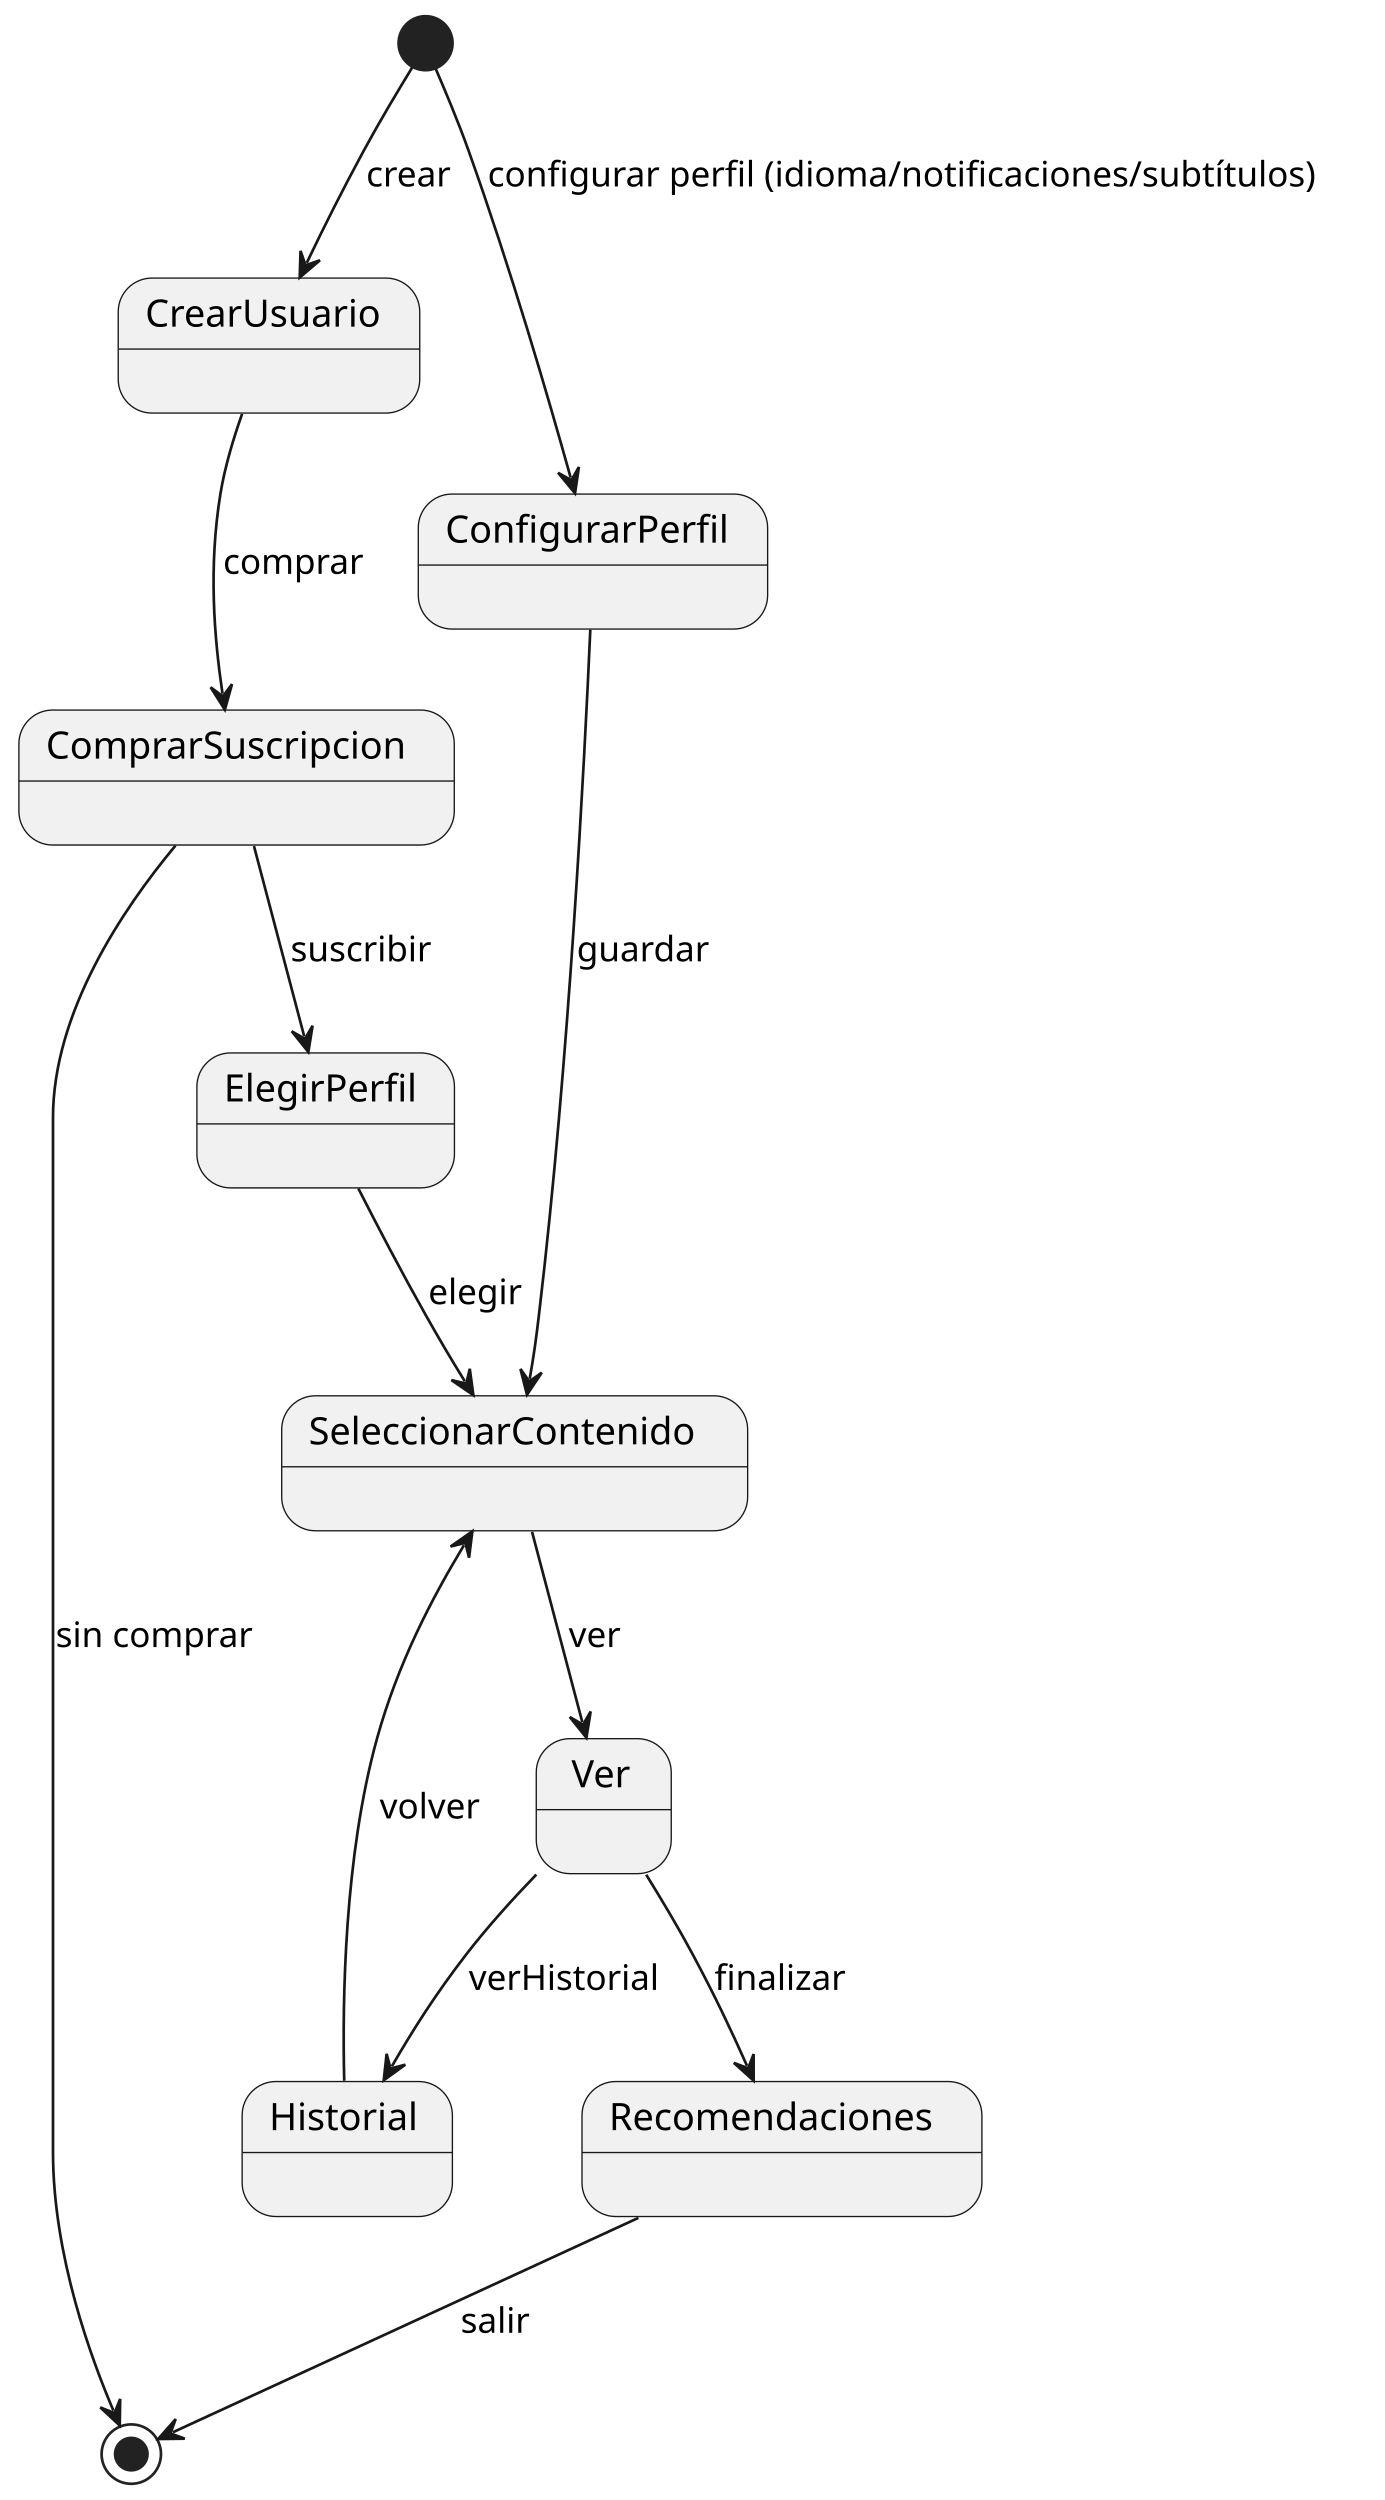
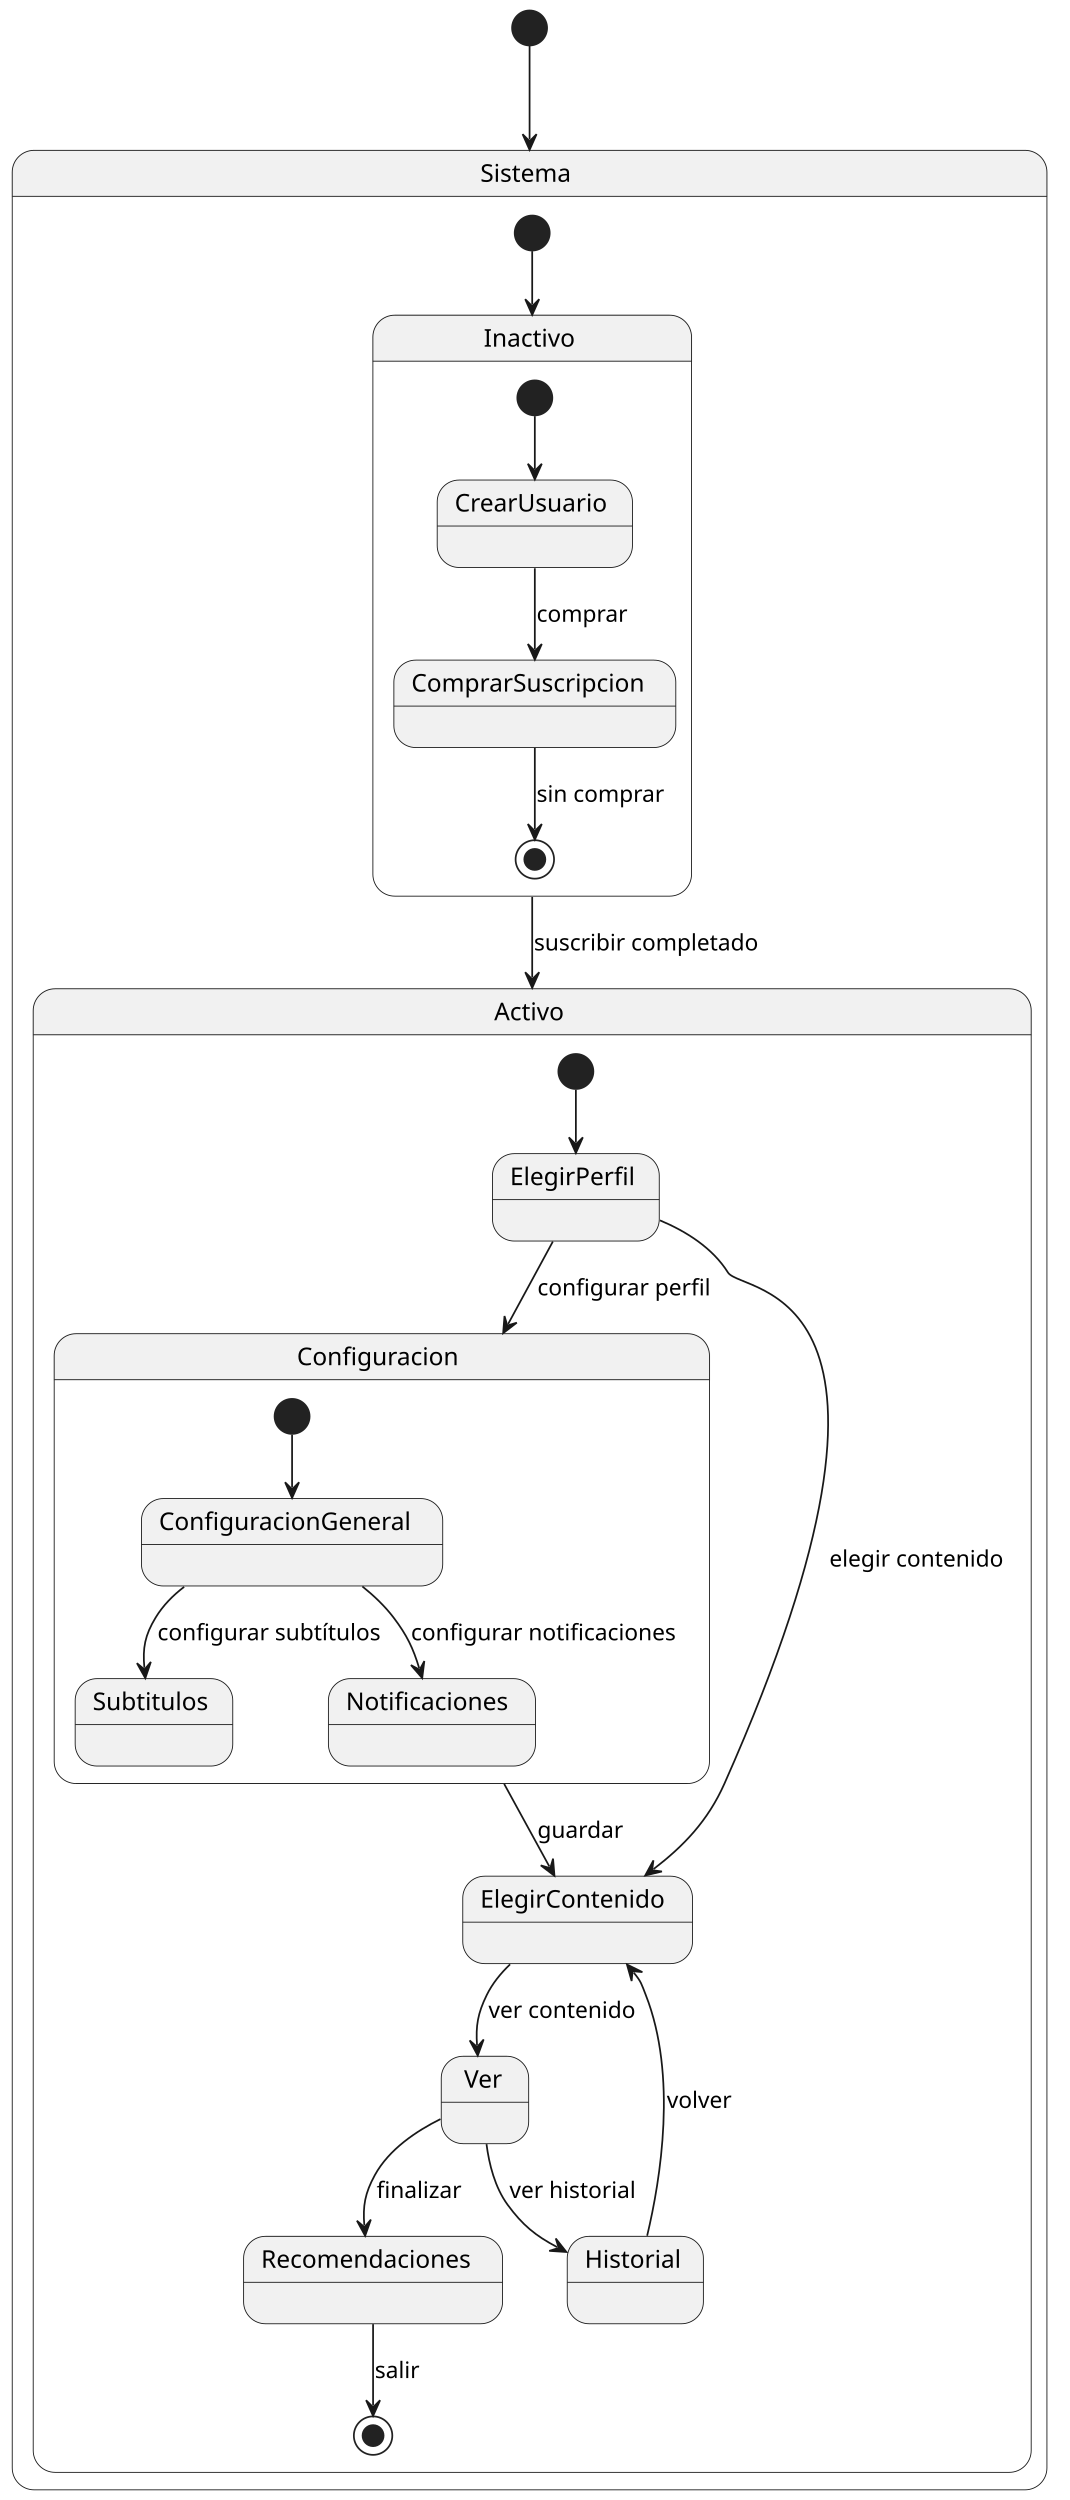
- <svg xmlns="http://www.w3.org/2000/svg" contentStyleType="text/css" height="926px" preserveAspectRatio="none" style="width:513px;height:926px;background:#FFFFFF;" version="1.1" viewBox="0 0 513 926" width="513px" zoomAndPan="magnify">
+ <svg xmlns="http://www.w3.org/2000/svg" contentStyleType="text/css" height="1430px" preserveAspectRatio="none" style="width:612px;height:1430px;background:#FFFFFF;" version="1.1" viewBox="0 0 612 1430" width="612px" zoomAndPan="magnify">
  <defs />
  <g>
-     <ellipse cx="157.63" cy="16" fill="#222222" rx="10" ry="10" style="stroke:#222222;stroke-width:1.0;" />
-     <g id="CrearUsuario">
-       <rect fill="#F1F1F1" height="50" rx="12.5" ry="12.5" style="stroke:#181818;stroke-width:0.5;" width="111.684" x="43.79" y="103" />
-       <line style="stroke:#181818;stroke-width:0.5;" x1="43.79" x2="155.474" y1="129.297" y2="129.297" />
-       <text fill="#000000" font-family="sans-serif" font-size="14" lengthAdjust="spacing" textLength="91.684" x="53.79" y="120.995">CrearUsuario</text>
+     <ellipse cx="302.92" cy="16" fill="#222222" rx="10" ry="10" style="stroke:#222222;stroke-width:1.0;" />
+     <path d="M19.5,86 L586.341,86 A12.5,12.5 0 0 1 598.841,98.5 L598.841,112.297 L7,112.297 L7,98.5 A12.5,12.5 0 0 1 19.5,86 " fill="#F1F1F1" style="stroke:#F1F1F1;stroke-width:1.0;" />
+     <rect fill="none" height="1338.184" rx="12.5" ry="12.5" style="stroke:#181818;stroke-width:0.5;" width="591.841" x="7" y="86" />
+     <line style="stroke:#181818;stroke-width:0.5;" x1="7" x2="598.841" y1="112.297" y2="112.297" />
+     <text fill="#000000" font-family="sans-serif" font-size="14" lengthAdjust="spacing" textLength="56.39" x="274.726" y="103.995">Sistema</text>
+     <ellipse cx="304.42" cy="133.297" fill="#222222" rx="10" ry="10" style="stroke:#222222;stroke-width:1.0;" />
+     <path d="M225.79,180.297 L383.055,180.297 A12.5,12.5 0 0 1 395.555,192.797 L395.555,206.594 L213.29,206.594 L213.29,192.797 A12.5,12.5 0 0 1 225.79,180.297 " fill="#F1F1F1" style="stroke:#F1F1F1;stroke-width:1.0;" />
+     <rect fill="none" height="332.297" rx="12.5" ry="12.5" style="stroke:#181818;stroke-width:0.5;" width="182.265" x="213.29" y="180.297" />
+     <line style="stroke:#181818;stroke-width:0.5;" x1="213.29" x2="395.555" y1="206.594" y2="206.594" />
+     <text fill="#000000" font-family="sans-serif" font-size="14" lengthAdjust="spacing" textLength="55.508" x="276.668" y="198.292">Inactivo</text>
+     <ellipse cx="305.92" cy="227.594" fill="#222222" rx="10" ry="10" style="stroke:#222222;stroke-width:1.0;" />
+     <g id="Sistema.Inactivo.CrearUsuario">
+       <rect fill="#F1F1F1" height="50" rx="12.5" ry="12.5" style="stroke:#181818;stroke-width:0.5;" width="111.684" x="250.08" y="274.594" />
+       <line style="stroke:#181818;stroke-width:0.5;" x1="250.08" x2="361.764" y1="300.891" y2="300.891" />
+       <text fill="#000000" font-family="sans-serif" font-size="14" lengthAdjust="spacing" textLength="91.684" x="260.08" y="292.589">CrearUsuario</text>
    </g>
-     <g id="ComprarSuscripcion">
-       <rect fill="#F1F1F1" height="50" rx="12.5" ry="12.5" style="stroke:#181818;stroke-width:0.5;" width="161.265" x="7" y="263" />
-       <line style="stroke:#181818;stroke-width:0.5;" x1="7" x2="168.265" y1="289.297" y2="289.297" />
-       <text fill="#000000" font-family="sans-serif" font-size="14" lengthAdjust="spacing" textLength="141.265" x="17" y="280.995">ComprarSuscripcion</text>
+     <g id="Sistema.Inactivo.ComprarSuscripcion">
+       <rect fill="#F1F1F1" height="50" rx="12.5" ry="12.5" style="stroke:#181818;stroke-width:0.5;" width="161.265" x="225.29" y="377.594" />
+       <line style="stroke:#181818;stroke-width:0.5;" x1="225.29" x2="386.555" y1="403.891" y2="403.891" />
+       <text fill="#000000" font-family="sans-serif" font-size="14" lengthAdjust="spacing" textLength="141.265" x="235.29" y="395.589">ComprarSuscripcion</text>
    </g>
-     <g id="ElegirPerfil">
-       <rect fill="#F1F1F1" height="50" rx="12.5" ry="12.5" style="stroke:#181818;stroke-width:0.5;" width="95.4" x="72.93" y="390" />
-       <line style="stroke:#181818;stroke-width:0.5;" x1="72.93" x2="168.33" y1="416.297" y2="416.297" />
-       <text fill="#000000" font-family="sans-serif" font-size="14" lengthAdjust="spacing" textLength="75.4" x="82.93" y="407.995">ElegirPerfil</text>
-     </g>
-     <g id="SeleccionarContenido">
-       <rect fill="#F1F1F1" height="50" rx="12.5" ry="12.5" style="stroke:#181818;stroke-width:0.5;" width="172.592" x="104.34" y="517" />
-       <line style="stroke:#181818;stroke-width:0.5;" x1="104.34" x2="276.932" y1="543.297" y2="543.297" />
-       <text fill="#000000" font-family="sans-serif" font-size="14" lengthAdjust="spacing" textLength="152.592" x="114.34" y="534.995">SeleccionarContenido</text>
-     </g>
-     <g id="Ver">
-       <rect fill="#F1F1F1" height="50" rx="12.5" ry="12.5" style="stroke:#181818;stroke-width:0.5;" width="50" x="198.63" y="644" />
-       <line style="stroke:#181818;stroke-width:0.5;" x1="198.63" x2="248.63" y1="670.297" y2="670.297" />
-       <text fill="#000000" font-family="sans-serif" font-size="14" lengthAdjust="spacing" textLength="23.946" x="211.657" y="661.995">Ver</text>
-     </g>
-     <g id="Recomendaciones">
-       <rect fill="#F1F1F1" height="50" rx="12.5" ry="12.5" style="stroke:#181818;stroke-width:0.5;" width="148.126" x="215.57" y="771" />
-       <line style="stroke:#181818;stroke-width:0.5;" x1="215.57" x2="363.696" y1="797.297" y2="797.297" />
-       <text fill="#000000" font-family="sans-serif" font-size="14" lengthAdjust="spacing" textLength="128.126" x="225.57" y="788.995">Recomendaciones</text>
-     </g>
-     <g id="Historial">
-       <rect fill="#F1F1F1" height="50" rx="12.5" ry="12.5" style="stroke:#181818;stroke-width:0.5;" width="77.88" x="89.69" y="771" />
-       <line style="stroke:#181818;stroke-width:0.5;" x1="89.69" x2="167.57" y1="797.297" y2="797.297" />
-       <text fill="#000000" font-family="sans-serif" font-size="14" lengthAdjust="spacing" textLength="57.88" x="99.69" y="788.995">Historial</text>
-     </g>
-     <ellipse cx="48.63" cy="909" fill="none" rx="11" ry="11" style="stroke:#222222;stroke-width:1.0;" />
-     <ellipse cx="48.63" cy="909" fill="#222222" rx="6" ry="6" style="stroke:#222222;stroke-width:1.0;" />
-     <g id="ConfigurarPerfil">
-       <rect fill="#F1F1F1" height="50" rx="12.5" ry="12.5" style="stroke:#181818;stroke-width:0.5;" width="129.402" x="154.93" y="183" />
-       <line style="stroke:#181818;stroke-width:0.5;" x1="154.93" x2="284.332" y1="209.297" y2="209.297" />
-       <text fill="#000000" font-family="sans-serif" font-size="14" lengthAdjust="spacing" textLength="109.402" x="164.93" y="200.995">ConfigurarPerfil</text>
-     </g>
-     <g id="link_*start*_CrearUsuario">
-       <path d="M152.7,24.97 C147.91,32.78 140.54,45.07 134.63,56 C126.34,71.36 120.257,83.541 113.617,97.371 " fill="none" id="*start*-to-CrearUsuario" style="stroke:#181818;stroke-width:1.0;" />
-       <polygon fill="#181818" points="111.02,102.78,118.521,96.398,113.184,98.273,111.309,92.935,111.02,102.78" style="stroke:#181818;stroke-width:1.0;" />
-       <text fill="#000000" font-family="sans-serif" font-size="13" lengthAdjust="spacing" textLength="33.801" x="135.63" y="69.067">crear</text>
+     <ellipse cx="305.92" cy="491.594" fill="none" rx="11" ry="11" style="stroke:#222222;stroke-width:1.0;" />
+     <ellipse cx="305.92" cy="491.594" fill="#222222" rx="6" ry="6" style="stroke:#222222;stroke-width:1.0;" />
+     <g id="link_*start*Inactivo_CrearUsuario">
+       <path d="M305.92,238.034 C305.92,247.294 305.92,255.784 305.92,268.274 " fill="none" id="*start*Inactivo-to-CrearUsuario" style="stroke:#181818;stroke-width:1.0;" />
+       <polygon fill="#181818" points="305.92,274.274,309.92,265.274,305.92,269.274,301.92,265.274,305.92,274.274" style="stroke:#181818;stroke-width:1.0;" />
    </g>
    <g id="link_CrearUsuario_ComprarSuscripcion">
-       <path d="M89.68,153.31 C86.43,162.46 83.25,173.05 81.63,183 C77.23,210.14 79.296,235.774 82.416,256.954 " fill="none" id="CrearUsuario-to-ComprarSuscripcion" style="stroke:#181818;stroke-width:1.0;" />
-       <polygon fill="#181818" points="83.29,262.89,85.936,253.403,82.561,257.943,78.021,254.569,83.29,262.89" style="stroke:#181818;stroke-width:1.0;" />
-       <text fill="#000000" font-family="sans-serif" font-size="13" lengthAdjust="spacing" textLength="54.672" x="82.63" y="212.567">comprar</text>
+       <path d="M305.92,325.044 C305.92,340.924 305.92,355.534 305.92,371.374 " fill="none" id="CrearUsuario-to-ComprarSuscripcion" style="stroke:#181818;stroke-width:1.0;" />
+       <polygon fill="#181818" points="305.92,377.374,309.92,368.374,305.92,372.374,301.92,368.374,305.92,377.374" style="stroke:#181818;stroke-width:1.0;" />
+       <text fill="#000000" font-family="sans-serif" font-size="13" lengthAdjust="spacing" textLength="54.672" x="306.92" y="355.661">comprar</text>
    </g>
-     <g id="link_ComprarSuscripcion_ElegirPerfil">
-       <path d="M94.07,313.4 C99.89,335.42 106.868,361.859 112.678,383.859 " fill="none" id="ComprarSuscripcion-to-ElegirPerfil" style="stroke:#181818;stroke-width:1.0;" />
-       <polygon fill="#181818" points="114.21,389.66,115.779,379.937,112.933,384.826,108.045,381.98,114.21,389.66" style="stroke:#181818;stroke-width:1.0;" />
-       <text fill="#000000" font-family="sans-serif" font-size="13" lengthAdjust="spacing" textLength="55.098" x="107.63" y="356.067">suscribir</text>
+     <g id="link_ComprarSuscripcion_*end*Inactivo">
+       <path d="M305.92,427.824 C305.92,445.124 305.92,461.514 305.92,474.344 " fill="none" id="ComprarSuscripcion-to-*end*Inactivo" style="stroke:#181818;stroke-width:1.0;" />
+       <polygon fill="#181818" points="305.92,480.344,309.92,471.344,305.92,475.344,301.92,471.344,305.92,480.344" style="stroke:#181818;stroke-width:1.0;" />
+       <text fill="#000000" font-family="sans-serif" font-size="13" lengthAdjust="spacing" textLength="77.429" x="306.92" y="458.661">sin comprar</text>
    </g>
-     <g id="link_ElegirPerfil_SeleccionarContenido">
-       <path d="M132.73,440.21 C139.77,454.04 148.95,471.63 157.63,487 C163.2,496.85 166.477,502.415 172.177,511.645 " fill="none" id="ElegirPerfil-to-SeleccionarContenido" style="stroke:#181818;stroke-width:1.0;" />
-       <polygon fill="#181818" points="175.33,516.75,174.004,506.991,172.703,512.496,167.198,511.194,175.33,516.75" style="stroke:#181818;stroke-width:1.0;" />
-       <text fill="#000000" font-family="sans-serif" font-size="13" lengthAdjust="spacing" textLength="36.816" x="158.63" y="483.067">elegir</text>
+     <path d="M31.5,565.587 L577.341,565.587 A12.5,12.5 0 0 1 589.841,578.087 L589.841,591.884 L19,591.884 L19,578.087 A12.5,12.5 0 0 1 31.5,565.587 " fill="#F1F1F1" style="stroke:#F1F1F1;stroke-width:1.0;" />
+     <rect fill="none" height="848.597" rx="12.5" ry="12.5" style="stroke:#181818;stroke-width:0.5;" width="570.841" x="19" y="565.587" />
+     <line style="stroke:#181818;stroke-width:0.5;" x1="19" x2="589.841" y1="591.884" y2="591.884" />
+     <text fill="#000000" font-family="sans-serif" font-size="14" lengthAdjust="spacing" textLength="43.504" x="282.668" y="583.582">Activo</text>
+     <ellipse cx="329.4" cy="612.884" fill="#222222" rx="10" ry="10" style="stroke:#222222;stroke-width:1.0;" />
+     <g id="Sistema.Activo.ElegirPerfil">
+       <rect fill="#F1F1F1" height="50" rx="12.5" ry="12.5" style="stroke:#181818;stroke-width:0.5;" width="95.4" x="281.7" y="659.884" />
+       <line style="stroke:#181818;stroke-width:0.5;" x1="281.7" x2="377.1" y1="686.181" y2="686.181" />
+       <text fill="#000000" font-family="sans-serif" font-size="14" lengthAdjust="spacing" textLength="75.4" x="291.7" y="677.879">ElegirPerfil</text>
    </g>
-     <g id="link_SeleccionarContenido_Ver">
-       <path d="M197.07,567.4 C202.89,589.42 209.868,615.859 215.678,637.859 " fill="none" id="SeleccionarContenido-to-Ver" style="stroke:#181818;stroke-width:1.0;" />
-       <polygon fill="#181818" points="217.21,643.66,218.779,633.937,215.933,638.826,211.045,635.98,217.21,643.66" style="stroke:#181818;stroke-width:1.0;" />
-       <text fill="#000000" font-family="sans-serif" font-size="13" lengthAdjust="spacing" textLength="21.036" x="210.63" y="610.067">ver</text>
+     <path d="M43.5,762.884 L393.305,762.884 A12.5,12.5 0 0 1 405.805,775.384 L405.805,789.181 L31,789.181 L31,775.384 A12.5,12.5 0 0 1 43.5,762.884 " fill="#F1F1F1" style="stroke:#F1F1F1;stroke-width:1.0;" />
+     <rect fill="none" height="257.297" rx="12.5" ry="12.5" style="stroke:#181818;stroke-width:0.5;" width="374.805" x="31" y="762.884" />
+     <line style="stroke:#181818;stroke-width:0.5;" x1="31" x2="405.805" y1="789.181" y2="789.181" />
+     <text fill="#000000" font-family="sans-serif" font-size="14" lengthAdjust="spacing" textLength="97.152" x="169.827" y="780.879">Configuracion</text>
+     <ellipse cx="167.07" cy="810.181" fill="#222222" rx="10" ry="10" style="stroke:#222222;stroke-width:1.0;" />
+     <g id="Sistema.Activo.Configuracion.ConfiguracionGeneral">
+       <rect fill="#F1F1F1" height="50" rx="12.5" ry="12.5" style="stroke:#181818;stroke-width:0.5;" width="172.325" x="80.91" y="857.181" />
+       <line style="stroke:#181818;stroke-width:0.5;" x1="80.91" x2="253.235" y1="883.477" y2="883.477" />
+       <text fill="#000000" font-family="sans-serif" font-size="14" lengthAdjust="spacing" textLength="152.325" x="90.91" y="875.176">ConfiguracionGeneral</text>
+     </g>
+     <g id="Sistema.Activo.Configuracion.Subtitulos">
+       <rect fill="#F1F1F1" height="50" rx="12.5" ry="12.5" style="stroke:#181818;stroke-width:0.5;" width="90.137" x="43" y="960.181" />
+       <line style="stroke:#181818;stroke-width:0.5;" x1="43" x2="133.137" y1="986.477" y2="986.477" />
+       <text fill="#000000" font-family="sans-serif" font-size="14" lengthAdjust="spacing" textLength="70.137" x="53" y="978.176">Subtitulos</text>
+     </g>
+     <g id="Sistema.Activo.Configuracion.Notificaciones">
+       <rect fill="#F1F1F1" height="50" rx="12.5" ry="12.5" style="stroke:#181818;stroke-width:0.5;" width="118.444" x="187.85" y="960.181" />
+       <line style="stroke:#181818;stroke-width:0.5;" x1="187.85" x2="306.294" y1="986.477" y2="986.477" />
+       <text fill="#000000" font-family="sans-serif" font-size="14" lengthAdjust="spacing" textLength="98.444" x="197.85" y="978.176">Notificaciones</text>
+     </g>
+     <g id="link_*start*Configuracion_ConfiguracionGeneral">
+       <path d="M167.07,820.621 C167.07,829.881 167.07,838.371 167.07,850.861 " fill="none" id="*start*Configuracion-to-ConfiguracionGeneral" style="stroke:#181818;stroke-width:1.0;" />
+       <polygon fill="#181818" points="167.07,856.861,171.07,847.861,167.07,851.861,163.07,847.861,167.07,856.861" style="stroke:#181818;stroke-width:1.0;" />
+     </g>
+     <g id="link_ConfiguracionGeneral_Subtitulos">
+       <path d="M105.34,907.671 C98.92,912.561 93.23,918.351 89.07,925.181 C82.84,935.421 81.546,942.645 82.576,953.965 " fill="none" id="ConfiguracionGeneral-to-Subtitulos" style="stroke:#181818;stroke-width:1.0;" />
+       <polygon fill="#181818" points="83.12,959.941,86.288,950.615,82.667,954.961,78.321,951.34,83.12,959.941" style="stroke:#181818;stroke-width:1.0;" />
+       <text fill="#000000" font-family="sans-serif" font-size="13" lengthAdjust="spacing" textLength="134.456" x="90.07" y="938.247">configurar subtítulos</text>
+     </g>
+     <g id="link_ConfiguracionGeneral_Notificaciones">
+       <path d="M207.28,907.451 C213.84,912.701 220.1,918.651 225.07,925.181 C232.81,935.361 236.332,942.818 239.762,954.148 " fill="none" id="ConfiguracionGeneral-to-Notificaciones" style="stroke:#181818;stroke-width:1.0;" />
+       <polygon fill="#181818" points="241.5,959.891,242.721,950.118,240.051,955.105,235.064,952.436,241.5,959.891" style="stroke:#181818;stroke-width:1.0;" />
+       <text fill="#000000" font-family="sans-serif" font-size="13" lengthAdjust="spacing" textLength="160.735" x="235.07" y="938.247">configurar notificaciones</text>
+     </g>
+     <g id="Sistema.Activo.ElegirContenido">
+       <rect fill="#F1F1F1" height="50" rx="12.5" ry="12.5" style="stroke:#181818;stroke-width:0.5;" width="131.412" x="264.7" y="1073.184" />
+       <line style="stroke:#181818;stroke-width:0.5;" x1="264.7" x2="396.112" y1="1099.481" y2="1099.481" />
+       <text fill="#000000" font-family="sans-serif" font-size="14" lengthAdjust="spacing" textLength="111.412" x="274.7" y="1091.179">ElegirContenido</text>
+     </g>
+     <g id="Sistema.Activo.Ver">
+       <rect fill="#F1F1F1" height="50" rx="12.5" ry="12.5" style="stroke:#181818;stroke-width:0.5;" width="50" x="252.4" y="1176.184" />
+       <line style="stroke:#181818;stroke-width:0.5;" x1="252.4" x2="302.4" y1="1202.481" y2="1202.481" />
+       <text fill="#000000" font-family="sans-serif" font-size="14" lengthAdjust="spacing" textLength="23.946" x="265.427" y="1194.179">Ver</text>
+     </g>
+     <g id="Sistema.Activo.Recomendaciones">
+       <rect fill="#F1F1F1" height="50" rx="12.5" ry="12.5" style="stroke:#181818;stroke-width:0.5;" width="148.126" x="139.34" y="1279.184" />
+       <line style="stroke:#181818;stroke-width:0.5;" x1="139.34" x2="287.466" y1="1305.481" y2="1305.481" />
+       <text fill="#000000" font-family="sans-serif" font-size="14" lengthAdjust="spacing" textLength="128.126" x="149.34" y="1297.179">Recomendaciones</text>
+     </g>
+     <g id="Sistema.Activo.Historial">
+       <rect fill="#F1F1F1" height="50" rx="12.5" ry="12.5" style="stroke:#181818;stroke-width:0.5;" width="77.88" x="324.46" y="1279.184" />
+       <line style="stroke:#181818;stroke-width:0.5;" x1="324.46" x2="402.34" y1="1305.481" y2="1305.481" />
+       <text fill="#000000" font-family="sans-serif" font-size="14" lengthAdjust="spacing" textLength="57.88" x="334.46" y="1297.179">Historial</text>
+     </g>
+     <ellipse cx="213.4" cy="1393.184" fill="none" rx="11" ry="11" style="stroke:#222222;stroke-width:1.0;" />
+     <ellipse cx="213.4" cy="1393.184" fill="#222222" rx="6" ry="6" style="stroke:#222222;stroke-width:1.0;" />
+     <g id="link_*start*Activo_ElegirPerfil">
+       <path d="M329.4,623.324 C329.4,632.584 329.4,641.084 329.4,653.574 " fill="none" id="*start*Activo-to-ElegirPerfil" style="stroke:#181818;stroke-width:1.0;" />
+       <polygon fill="#181818" points="329.4,659.574,333.4,650.574,329.4,654.574,325.4,650.574,329.4,659.574" style="stroke:#181818;stroke-width:1.0;" />
+     </g>
+     <g id="link_ElegirPerfil_Configuracion">
+       <path d="M316.23,710.164 C308.71,724.034 301.49,737.339 290.66,757.309 " fill="none" id="ElegirPerfil-to-Configuracion" style="stroke:#181818;stroke-width:1.0;" />
+       <polygon fill="#181818" points="287.8,762.584,295.607,756.579,290.184,758.188,288.574,752.765,287.8,762.584" style="stroke:#181818;stroke-width:1.0;" />
+       <text fill="#000000" font-family="sans-serif" font-size="13" lengthAdjust="spacing" textLength="104.203" x="307.4" y="740.951">configurar perfil</text>
+     </g>
+     <g id="link_Configuracion_ElegirContenido">
+       <path d="M288.38,1020.394 C299.35,1040.434 306.672,1053.809 314.272,1067.709 " fill="none" id="Configuracion-to-ElegirContenido" style="stroke:#181818;stroke-width:1.0;" />
+       <polygon fill="#181818" points="317.15,1072.974,316.342,1063.158,314.751,1068.587,309.323,1066.996,317.15,1072.974" style="stroke:#181818;stroke-width:1.0;" />
+       <text fill="#000000" font-family="sans-serif" font-size="13" lengthAdjust="spacing" textLength="51.365" x="307.4" y="1051.251">guardar</text>
+     </g>
+     <g id="link_ElegirPerfil_ElegirContenido">
+       <path d="M377.47,698.034 C392.56,704.354 407.58,713.824 416.4,727.884 C424.35,740.554 542.49,731.854 414.4,1020.184 C404.93,1041.514 391.104,1055.896 373.814,1069.136 " fill="none" id="ElegirPerfil-to-ElegirContenido" style="stroke:#181818;stroke-width:1.0;" />
+       <polygon fill="#181818" points="369.05,1072.784,378.627,1070.488,373.02,1069.744,373.764,1064.136,369.05,1072.784" style="stroke:#181818;stroke-width:1.0;" />
+       <text fill="#000000" font-family="sans-serif" font-size="13" lengthAdjust="spacing" textLength="105.441" x="474.4" y="896.101">elegir contenido</text>
+     </g>
+     <g id="link_ElegirContenido_Ver">
+       <path d="M291.77,1123.604 C286.39,1128.734 281.61,1134.614 278.4,1141.184 C273.23,1151.774 272.1,1158.768 272.86,1169.858 " fill="none" id="ElegirContenido-to-Ver" style="stroke:#181818;stroke-width:1.0;" />
+       <polygon fill="#181818" points="273.27,1175.844,276.645,1166.591,272.928,1170.855,268.664,1167.138,273.27,1175.844" style="stroke:#181818;stroke-width:1.0;" />
+       <text fill="#000000" font-family="sans-serif" font-size="13" lengthAdjust="spacing" textLength="89.661" x="279.4" y="1154.251">ver contenido</text>
    </g>
    <g id="link_Ver_Recomendaciones">
-       <path d="M239.35,694.39 C245.03,703.54 251.34,714.12 256.63,724 C264.78,739.22 270.528,751.329 276.708,765.199 " fill="none" id="Ver-to-Recomendaciones" style="stroke:#181818;stroke-width:1.0;" />
-       <polygon fill="#181818" points="279.15,770.68,279.141,760.831,277.115,766.113,271.833,764.087,279.15,770.68" style="stroke:#181818;stroke-width:1.0;" />
-       <text fill="#000000" font-family="sans-serif" font-size="13" lengthAdjust="spacing" textLength="51.752" x="264.63" y="737.067">finalizar</text>
+       <path d="M251.95,1212.104 C238.22,1218.914 222.47,1229.414 214.4,1244.184 C208.71,1254.614 207.495,1261.723 208.385,1272.923 " fill="none" id="Ver-to-Recomendaciones" style="stroke:#181818;stroke-width:1.0;" />
+       <polygon fill="#181818" points="208.86,1278.904,212.135,1269.615,208.464,1273.919,204.16,1270.249,208.86,1278.904" style="stroke:#181818;stroke-width:1.0;" />
+       <text fill="#000000" font-family="sans-serif" font-size="13" lengthAdjust="spacing" textLength="51.752" x="215.4" y="1257.251">finalizar</text>
    </g>
    <g id="link_Ver_Historial">
-       <path d="M198.66,694.33 C190,703.3 180.5,713.78 172.63,724 C161.31,738.71 153.323,751.271 145.153,765.341 " fill="none" id="Ver-to-Historial" style="stroke:#181818;stroke-width:1.0;" />
-       <polygon fill="#181818" points="142.14,770.53,150.119,764.756,144.651,766.206,143.2,760.738,142.14,770.53" style="stroke:#181818;stroke-width:1.0;" />
-       <text fill="#000000" font-family="sans-serif" font-size="13" lengthAdjust="spacing" textLength="74.782" x="173.63" y="737.067">verHistorial</text>
+       <path d="M278.28,1226.434 C279.75,1237.884 283.08,1251.204 290.4,1261.184 C298.88,1272.734 306.25,1278.81 318.68,1285.35 " fill="none" id="Ver-to-Historial" style="stroke:#181818;stroke-width:1.0;" />
+       <polygon fill="#181818" points="323.99,1288.144,317.888,1280.413,319.565,1285.816,314.163,1287.493,323.99,1288.144" style="stroke:#181818;stroke-width:1.0;" />
+       <text fill="#000000" font-family="sans-serif" font-size="13" lengthAdjust="spacing" textLength="77.378" x="291.4" y="1257.251">ver historial</text>
    </g>
-     <g id="link_Historial_SeleccionarContenido">
-       <path d="M127.5,770.71 C126.75,740.45 127.6,687.44 139.63,644 C147.34,616.17 159.91,592.137 171.86,572.337 " fill="none" id="Historial-to-SeleccionarContenido" style="stroke:#181818;stroke-width:1.0;" />
-       <polygon fill="#181818" points="174.96,567.2,166.885,572.838,172.376,571.481,173.734,576.972,174.96,567.2" style="stroke:#181818;stroke-width:1.0;" />
-       <text fill="#000000" font-family="sans-serif" font-size="13" lengthAdjust="spacing" textLength="40.295" x="140.63" y="673.567">volver</text>
+     <g id="link_Historial_ElegirContenido">
+       <path d="M370.17,1278.844 C377.94,1246.234 387.46,1187.164 369.4,1141.184 C366.93,1134.884 366.858,1133.586 362.448,1128.286 " fill="none" id="Historial-to-ElegirContenido" style="stroke:#181818;stroke-width:1.0;" />
+       <polygon fill="#181818" points="358.61,1123.674,361.292,1133.15,361.808,1127.517,367.441,1128.034,358.61,1123.674" style="stroke:#181818;stroke-width:1.0;" />
+       <text fill="#000000" font-family="sans-serif" font-size="13" lengthAdjust="spacing" textLength="40.295" x="381.4" y="1205.751">volver</text>
    </g>
-     <g id="link_Recomendaciones_*end*">
-       <path d="M236.45,821.5 C177.95,848.44 93.739,887.219 64.029,900.909 " fill="none" id="Recomendaciones-to-*end*" style="stroke:#181818;stroke-width:1.0;" />
-       <polygon fill="#181818" points="58.58,903.42,68.428,903.286,63.121,901.327,65.08,896.021,58.58,903.42" style="stroke:#181818;stroke-width:1.0;" />
-       <text fill="#000000" font-family="sans-serif" font-size="13" lengthAdjust="spacing" textLength="27.308" x="170.63" y="864.067">salir</text>
+     <g id="link_Recomendaciones_*end*Activo">
+       <path d="M213.4,1329.414 C213.4,1346.714 213.4,1363.104 213.4,1375.934 " fill="none" id="Recomendaciones-to-*end*Activo" style="stroke:#181818;stroke-width:1.0;" />
+       <polygon fill="#181818" points="213.4,1381.934,217.4,1372.934,213.4,1376.934,209.4,1372.934,213.4,1381.934" style="stroke:#181818;stroke-width:1.0;" />
+       <text fill="#000000" font-family="sans-serif" font-size="13" lengthAdjust="spacing" textLength="27.308" x="214.4" y="1360.251">salir</text>
    </g>
-     <g id="link_ConfigurarPerfil_SeleccionarContenido">
-       <path d="M218.65,233.24 C216.52,281.62 210.76,393.54 199.63,487 C198.48,496.72 197.813,501.448 196.213,510.698 " fill="none" id="ConfigurarPerfil-to-SeleccionarContenido" style="stroke:#181818;stroke-width:1.0;" />
-       <polygon fill="#181818" points="195.19,516.61,200.665,508.423,196.042,511.683,192.782,507.06,195.19,516.61" style="stroke:#181818;stroke-width:1.0;" />
-       <text fill="#000000" font-family="sans-serif" font-size="13" lengthAdjust="spacing" textLength="51.365" x="213.63" y="356.067">guardar</text>
+     <g id="link_*start*Sistema_Inactivo">
+       <path d="M304.42,143.637 C304.42,151.777 304.42,158.687 304.42,174.137 " fill="none" id="*start*Sistema-to-Inactivo" style="stroke:#181818;stroke-width:1.0;" />
+       <polygon fill="#181818" points="304.42,180.137,308.42,171.137,304.42,175.137,300.42,171.137,304.42,180.137" style="stroke:#181818;stroke-width:1.0;" />
    </g>
-     <g id="link_*start*_ConfigurarPerfil">
-       <path d="M161.43,25.58 C164.83,33.43 169.85,45.38 173.63,56 C189.37,100.14 202.997,146.911 211.377,176.931 " fill="none" id="*start*-to-ConfigurarPerfil" style="stroke:#181818;stroke-width:1.0;" />
-       <polygon fill="#181818" points="212.99,182.71,214.423,172.966,211.646,177.894,206.718,175.117,212.99,182.71" style="stroke:#181818;stroke-width:1.0;" />
-       <text fill="#000000" font-family="sans-serif" font-size="13" lengthAdjust="spacing" textLength="324.873" x="180.63" y="69.067">configurar perfil (idioma/notificaciones/subtítulos)</text>
+     <g id="link_Inactivo_Activo">
+       <path d="M304.42,513.047 C304.42,529.747 304.42,541.197 304.42,559.117 " fill="none" id="Inactivo-to-Activo" style="stroke:#181818;stroke-width:1.0;" />
+       <polygon fill="#181818" points="304.42,565.117,308.42,556.117,304.42,560.117,300.42,556.117,304.42,565.117" style="stroke:#181818;stroke-width:1.0;" />
+       <text fill="#000000" font-family="sans-serif" font-size="13" lengthAdjust="spacing" textLength="136.125" x="305.42" y="543.654">suscribir completado</text>
    </g>
-     <g id="link_ComprarSuscripcion_*end*">
-       <path d="M64.99,313.22 C45.21,336.99 19.63,375.21 19.63,414 C19.63,414 19.63,414 19.63,797 C19.63,835.64 33.943,873.938 42.003,892.898 " fill="none" id="ComprarSuscripcion-to-*end*" style="stroke:#181818;stroke-width:1.0;" />
-       <polygon fill="#181818" points="44.35,898.42,44.51,888.572,42.394,893.818,37.148,891.702,44.35,898.42" style="stroke:#181818;stroke-width:1.0;" />
-       <text fill="#000000" font-family="sans-serif" font-size="13" lengthAdjust="spacing" textLength="77.429" x="20.63" y="610.067">sin comprar</text>
+     <g id="link_*start*_Sistema">
+       <path d="M302.92,26.32 C302.92,37.48 302.92,52.19 302.92,79.75 " fill="none" id="*start*-to-Sistema" style="stroke:#181818;stroke-width:1.0;" />
+       <polygon fill="#181818" points="302.92,85.75,306.92,76.75,302.92,80.75,298.92,76.75,302.92,85.75" style="stroke:#181818;stroke-width:1.0;" />
    </g>
  </g>
</svg>
